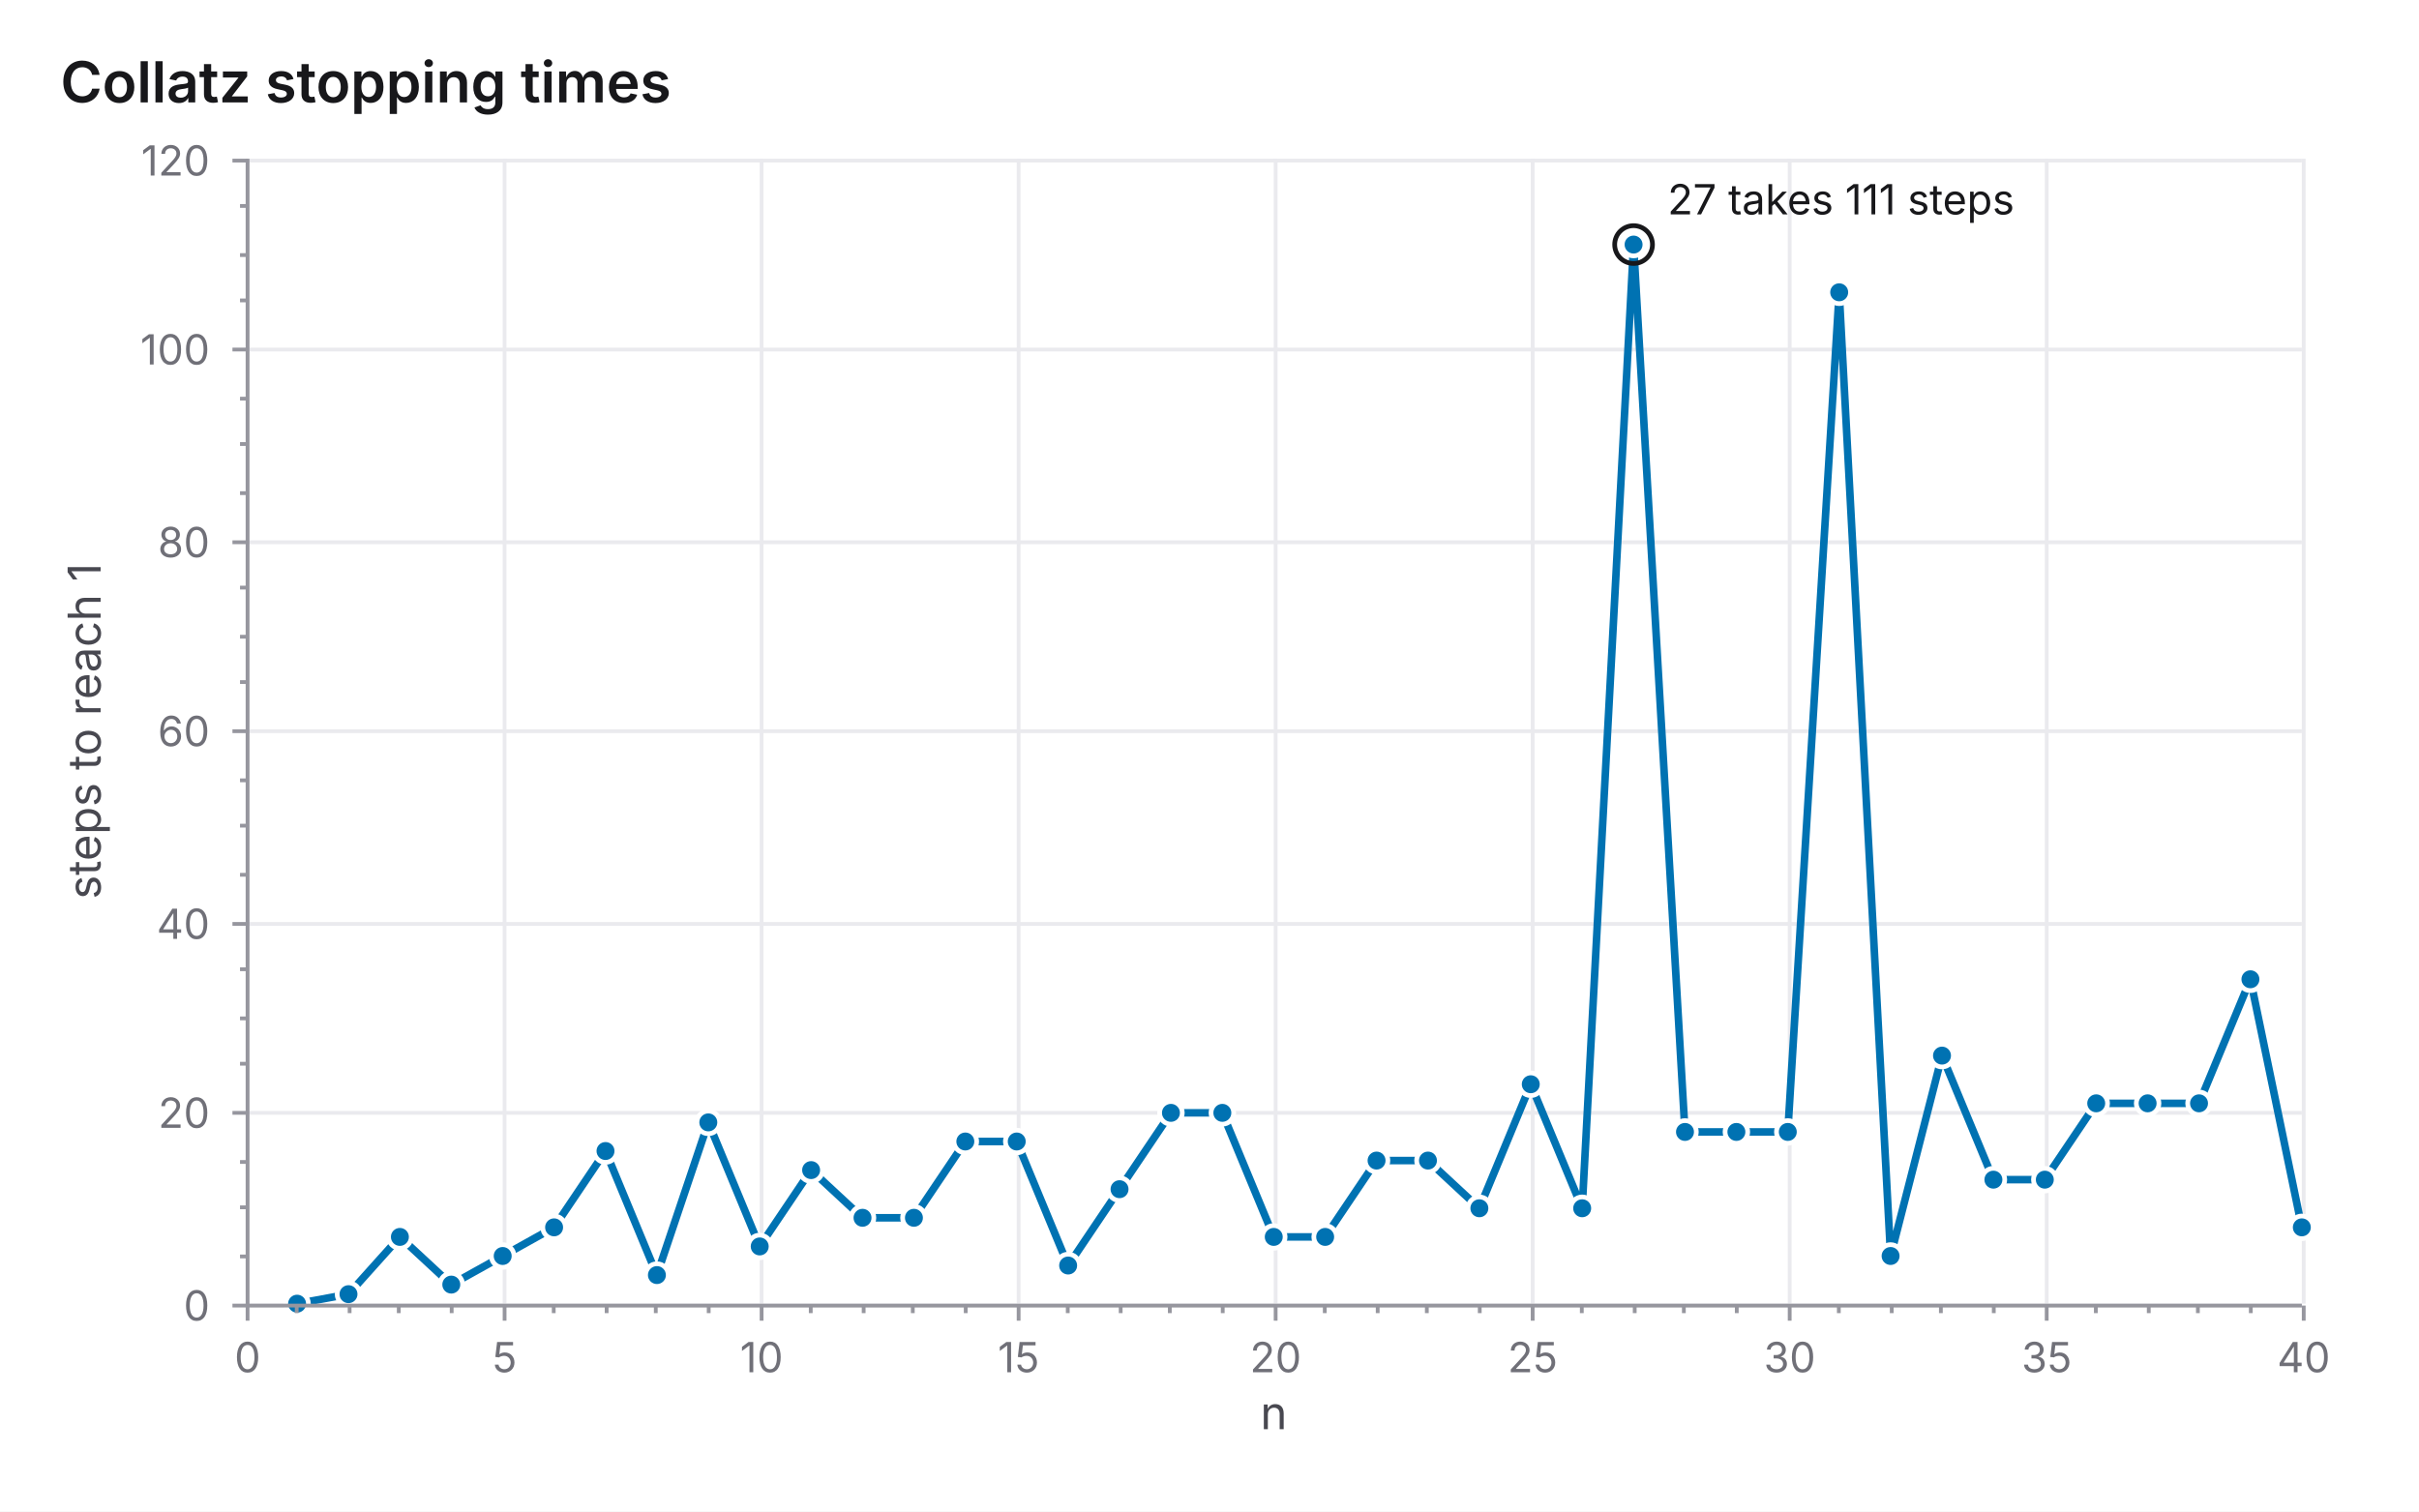
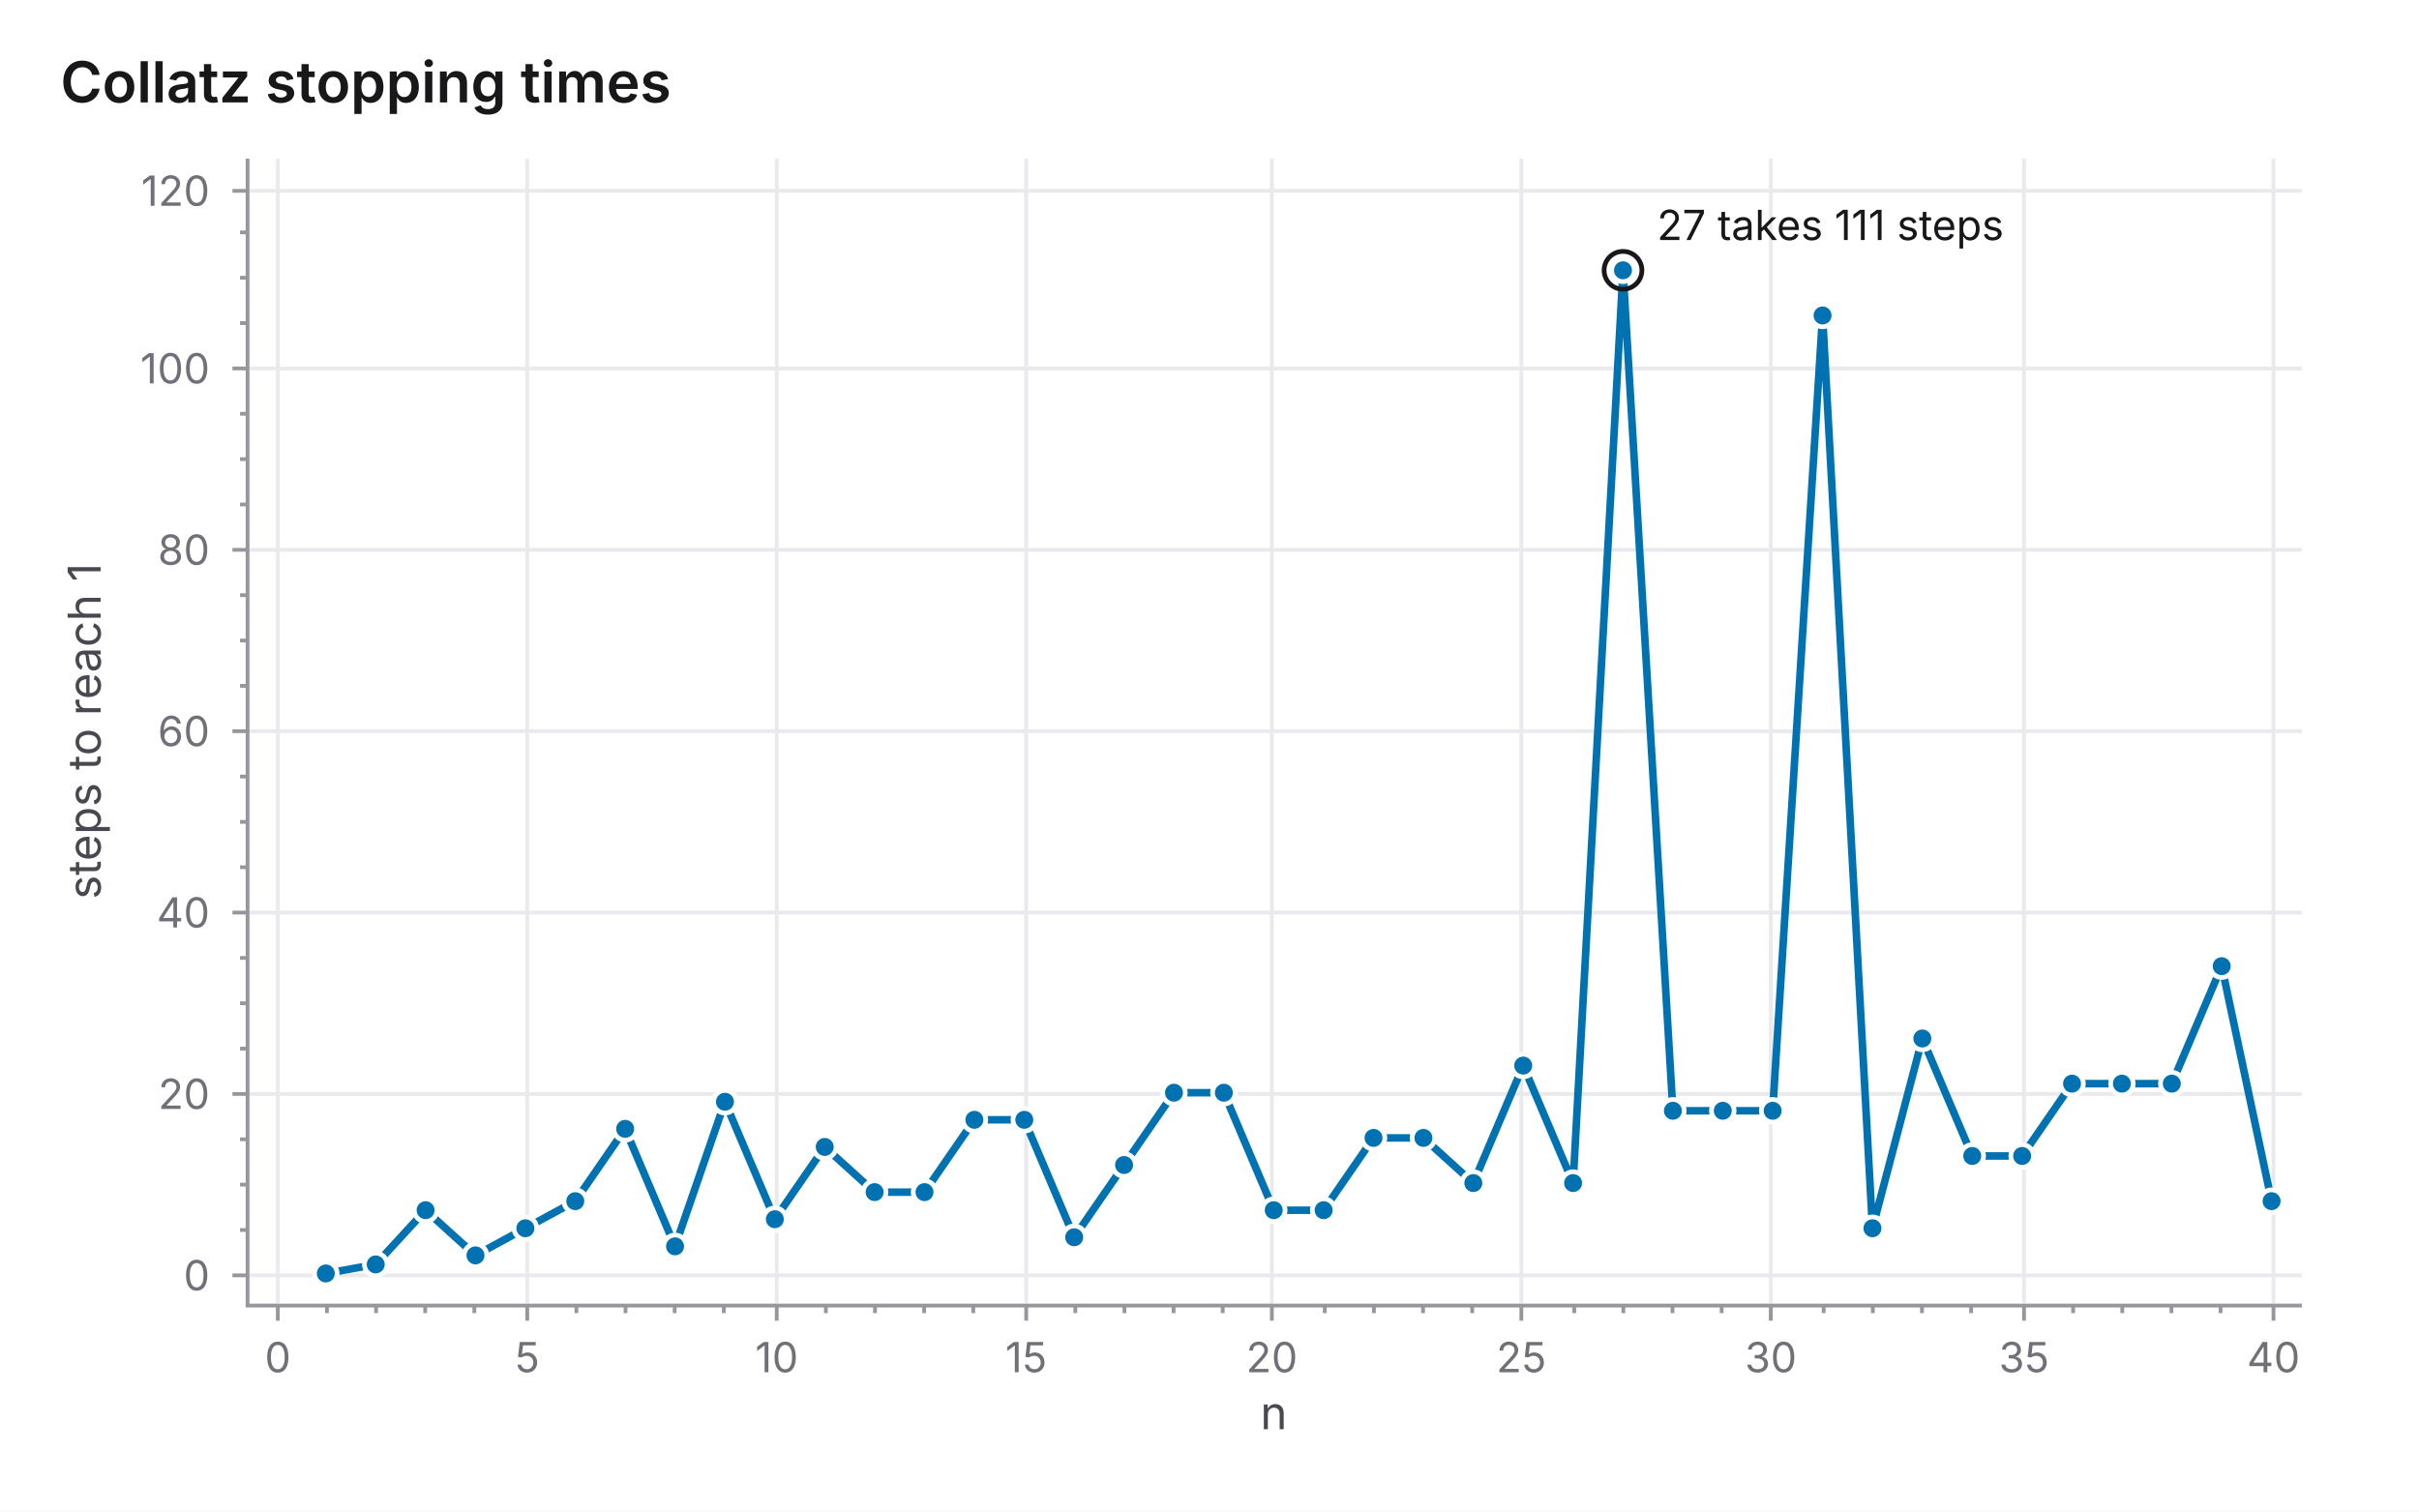
<svg xmlns="http://www.w3.org/2000/svg" width="640" height="400" viewBox="0 0 640 400">
  <defs>
    <clipPath id="c0">
      <path d="M59 36 L615 36 L615 351 L59 351 Z" />
    </clipPath>
  </defs>
  <path d="M0 0 L640 0 L640 400 L0 400 Z" fill="#ffffff" />
  <text x="16" y="27.1" font-size="15" fill="#18181b" text-anchor="start" font-family="Inter, &quot;Helvetica Neue&quot;, Helvetica, Arial, sans-serif" font-weight="600">Collatz stopping times</text>
-   <path d="M65 345.5 L609 345.5" fill="none" stroke="#eaeaee" stroke-width="1" />
-   <path d="M65 294.5 L609 294.5" fill="none" stroke="#eaeaee" stroke-width="1" />
-   <path d="M65 244.5 L609 244.5" fill="none" stroke="#eaeaee" stroke-width="1" />
+   <path d="M65 337.5 L609 337.5" fill="none" stroke="#eaeaee" stroke-width="1" />
+   <path d="M65 289.5 L609 289.5" fill="none" stroke="#eaeaee" stroke-width="1" />
+   <path d="M65 241.5 L609 241.5" fill="none" stroke="#eaeaee" stroke-width="1" />
  <path d="M65 193.5 L609 193.5" fill="none" stroke="#eaeaee" stroke-width="1" />
-   <path d="M65 143.5 L609 143.5" fill="none" stroke="#eaeaee" stroke-width="1" />
-   <path d="M65 92.5 L609 92.5" fill="none" stroke="#eaeaee" stroke-width="1" />
-   <path d="M65 42.5 L609 42.5" fill="none" stroke="#eaeaee" stroke-width="1" />
-   <path d="M65.5 42 L65.5 345" fill="none" stroke="#eaeaee" stroke-width="1" />
-   <path d="M133.5 42 L133.5 345" fill="none" stroke="#eaeaee" stroke-width="1" />
-   <path d="M201.5 42 L201.5 345" fill="none" stroke="#eaeaee" stroke-width="1" />
-   <path d="M269.5 42 L269.5 345" fill="none" stroke="#eaeaee" stroke-width="1" />
-   <path d="M337.5 42 L337.5 345" fill="none" stroke="#eaeaee" stroke-width="1" />
-   <path d="M405.5 42 L405.5 345" fill="none" stroke="#eaeaee" stroke-width="1" />
-   <path d="M473.5 42 L473.5 345" fill="none" stroke="#eaeaee" stroke-width="1" />
-   <path d="M541.5 42 L541.5 345" fill="none" stroke="#eaeaee" stroke-width="1" />
-   <path d="M609.5 42 L609.5 345" fill="none" stroke="#eaeaee" stroke-width="1" />
+   <path d="M65 145.5 L609 145.5" fill="none" stroke="#eaeaee" stroke-width="1" />
+   <path d="M65 97.5 L609 97.5" fill="none" stroke="#eaeaee" stroke-width="1" />
+   <path d="M65 50.5 L609 50.5" fill="none" stroke="#eaeaee" stroke-width="1" />
+   <path d="M73.5 42 L73.5 345" fill="none" stroke="#eaeaee" stroke-width="1" />
+   <path d="M139.5 42 L139.5 345" fill="none" stroke="#eaeaee" stroke-width="1" />
+   <path d="M205.5 42 L205.5 345" fill="none" stroke="#eaeaee" stroke-width="1" />
+   <path d="M271.5 42 L271.5 345" fill="none" stroke="#eaeaee" stroke-width="1" />
+   <path d="M336.5 42 L336.5 345" fill="none" stroke="#eaeaee" stroke-width="1" />
+   <path d="M402.5 42 L402.5 345" fill="none" stroke="#eaeaee" stroke-width="1" />
+   <path d="M468.5 42 L468.5 345" fill="none" stroke="#eaeaee" stroke-width="1" />
+   <path d="M535.5 42 L535.5 345" fill="none" stroke="#eaeaee" stroke-width="1" />
+   <path d="M601.5 42 L601.5 345" fill="none" stroke="#eaeaee" stroke-width="1" />
  <g clip-path="url(#c0)">
-     <path d="M78.6 345 L92.2 342.48 L105.8 327.33 L119.4 339.95 L133 332.38 L146.6 324.8 L160.2 304.6 L173.8 337.43 L187.4 297.02 L201 329.85 L214.6 309.65 L228.2 322.27 L241.8 322.27 L255.4 302.08 L269 302.08 L282.6 334.9 L296.2 314.7 L309.8 294.5 L323.4 294.5 L337 327.33 L350.6 327.33 L364.2 307.13 L377.8 307.13 L391.4 319.75 L405 286.93 L418.6 319.75 L432.2 64.72 L445.8 299.55 L459.4 299.55 L473 299.55 L486.6 77.35 L500.2 332.38 L513.8 279.35 L527.4 312.18 L541 312.18 L554.6 291.98 L568.2 291.98 L581.8 291.98 L595.4 259.15 L609 324.8" fill="none" stroke="#0072b2" stroke-width="2" stroke-linecap="round" stroke-linejoin="round" />
-     <path d="M81.6 345 C81.6 346.66 80.26 348 78.6 348 C76.94 348 75.6 346.66 75.6 345 C75.6 343.34 76.94 342 78.6 342 C80.26 342 81.6 343.34 81.6 345 Z" fill="#0072b2" stroke="#ffffff" stroke-width="1.25" />
-     <path d="M95.2 342.48 C95.2 344.13 93.86 345.48 92.2 345.48 C90.54 345.48 89.2 344.13 89.2 342.48 C89.2 340.82 90.54 339.48 92.2 339.48 C93.86 339.48 95.2 340.82 95.2 342.48 Z" fill="#0072b2" stroke="#ffffff" stroke-width="1.25" />
-     <path d="M108.8 327.33 C108.8 328.98 107.46 330.33 105.8 330.33 C104.14 330.33 102.8 328.98 102.8 327.33 C102.8 325.67 104.14 324.33 105.8 324.33 C107.46 324.33 108.8 325.67 108.8 327.33 Z" fill="#0072b2" stroke="#ffffff" stroke-width="1.25" />
-     <path d="M122.4 339.95 C122.4 341.61 121.06 342.95 119.4 342.95 C117.74 342.95 116.4 341.61 116.4 339.95 C116.4 338.29 117.74 336.95 119.4 336.95 C121.06 336.95 122.4 338.29 122.4 339.95 Z" fill="#0072b2" stroke="#ffffff" stroke-width="1.25" />
-     <path d="M136 332.38 C136 334.03 134.66 335.38 133 335.38 C131.34 335.38 130 334.03 130 332.38 C130 330.72 131.34 329.38 133 329.38 C134.66 329.38 136 330.72 136 332.38 Z" fill="#0072b2" stroke="#ffffff" stroke-width="1.25" />
-     <path d="M149.6 324.8 C149.6 326.46 148.26 327.8 146.6 327.8 C144.94 327.8 143.6 326.46 143.6 324.8 C143.6 323.14 144.94 321.8 146.6 321.8 C148.26 321.8 149.6 323.14 149.6 324.8 Z" fill="#0072b2" stroke="#ffffff" stroke-width="1.25" />
-     <path d="M163.2 304.6 C163.2 306.26 161.86 307.6 160.2 307.6 C158.54 307.6 157.2 306.26 157.2 304.6 C157.2 302.94 158.54 301.6 160.2 301.6 C161.86 301.6 163.2 302.94 163.2 304.6 Z" fill="#0072b2" stroke="#ffffff" stroke-width="1.25" />
-     <path d="M176.8 337.43 C176.8 339.08 175.46 340.43 173.8 340.43 C172.14 340.43 170.8 339.08 170.8 337.43 C170.8 335.77 172.14 334.43 173.8 334.43 C175.46 334.43 176.8 335.77 176.8 337.43 Z" fill="#0072b2" stroke="#ffffff" stroke-width="1.25" />
-     <path d="M190.4 297.02 C190.4 298.68 189.06 300.02 187.4 300.02 C185.74 300.02 184.4 298.68 184.4 297.02 C184.4 295.37 185.74 294.02 187.4 294.02 C189.06 294.02 190.4 295.37 190.4 297.02 Z" fill="#0072b2" stroke="#ffffff" stroke-width="1.25" />
-     <path d="M204 329.85 C204 331.51 202.66 332.85 201 332.85 C199.34 332.85 198 331.51 198 329.85 C198 328.19 199.34 326.85 201 326.85 C202.66 326.85 204 328.19 204 329.85 Z" fill="#0072b2" stroke="#ffffff" stroke-width="1.25" />
-     <path d="M217.6 309.65 C217.6 311.31 216.26 312.65 214.6 312.65 C212.94 312.65 211.6 311.31 211.6 309.65 C211.6 307.99 212.94 306.65 214.6 306.65 C216.26 306.65 217.6 307.99 217.6 309.65 Z" fill="#0072b2" stroke="#ffffff" stroke-width="1.25" />
-     <path d="M231.2 322.27 C231.2 323.93 229.86 325.27 228.2 325.27 C226.54 325.27 225.2 323.93 225.2 322.27 C225.2 320.62 226.54 319.27 228.2 319.27 C229.86 319.27 231.2 320.62 231.2 322.27 Z" fill="#0072b2" stroke="#ffffff" stroke-width="1.25" />
-     <path d="M244.8 322.27 C244.8 323.93 243.46 325.27 241.8 325.27 C240.14 325.27 238.8 323.93 238.8 322.27 C238.8 320.62 240.14 319.27 241.8 319.27 C243.46 319.27 244.8 320.62 244.8 322.27 Z" fill="#0072b2" stroke="#ffffff" stroke-width="1.25" />
-     <path d="M258.4 302.08 C258.4 303.73 257.06 305.08 255.4 305.08 C253.74 305.08 252.4 303.73 252.4 302.08 C252.4 300.42 253.74 299.08 255.4 299.08 C257.06 299.08 258.4 300.42 258.4 302.08 Z" fill="#0072b2" stroke="#ffffff" stroke-width="1.25" />
-     <path d="M272 302.08 C272 303.73 270.66 305.08 269 305.08 C267.34 305.08 266 303.73 266 302.08 C266 300.42 267.34 299.08 269 299.08 C270.66 299.08 272 300.42 272 302.08 Z" fill="#0072b2" stroke="#ffffff" stroke-width="1.25" />
-     <path d="M285.6 334.9 C285.6 336.56 284.26 337.9 282.6 337.9 C280.94 337.9 279.6 336.56 279.6 334.9 C279.6 333.24 280.94 331.9 282.6 331.9 C284.26 331.9 285.6 333.24 285.6 334.9 Z" fill="#0072b2" stroke="#ffffff" stroke-width="1.25" />
-     <path d="M299.2 314.7 C299.2 316.36 297.86 317.7 296.2 317.7 C294.54 317.7 293.2 316.36 293.2 314.7 C293.2 313.04 294.54 311.7 296.2 311.7 C297.86 311.7 299.2 313.04 299.2 314.7 Z" fill="#0072b2" stroke="#ffffff" stroke-width="1.25" />
-     <path d="M312.8 294.5 C312.8 296.16 311.46 297.5 309.8 297.5 C308.14 297.5 306.8 296.16 306.8 294.5 C306.8 292.84 308.14 291.5 309.8 291.5 C311.46 291.5 312.8 292.84 312.8 294.5 Z" fill="#0072b2" stroke="#ffffff" stroke-width="1.25" />
-     <path d="M326.4 294.5 C326.4 296.16 325.06 297.5 323.4 297.5 C321.74 297.5 320.4 296.16 320.4 294.5 C320.4 292.84 321.74 291.5 323.4 291.5 C325.06 291.5 326.4 292.84 326.4 294.5 Z" fill="#0072b2" stroke="#ffffff" stroke-width="1.25" />
-     <path d="M340 327.33 C340 328.98 338.66 330.33 337 330.33 C335.34 330.33 334 328.98 334 327.33 C334 325.67 335.34 324.33 337 324.33 C338.66 324.33 340 325.67 340 327.33 Z" fill="#0072b2" stroke="#ffffff" stroke-width="1.25" />
-     <path d="M353.6 327.33 C353.6 328.98 352.26 330.33 350.6 330.33 C348.94 330.33 347.6 328.98 347.6 327.33 C347.6 325.67 348.94 324.33 350.6 324.33 C352.26 324.33 353.6 325.67 353.6 327.33 Z" fill="#0072b2" stroke="#ffffff" stroke-width="1.25" />
-     <path d="M367.2 307.13 C367.2 308.78 365.86 310.13 364.2 310.13 C362.54 310.13 361.2 308.78 361.2 307.13 C361.2 305.47 362.54 304.13 364.2 304.13 C365.86 304.13 367.2 305.47 367.2 307.13 Z" fill="#0072b2" stroke="#ffffff" stroke-width="1.25" />
-     <path d="M380.8 307.13 C380.8 308.78 379.46 310.13 377.8 310.13 C376.14 310.13 374.8 308.78 374.8 307.13 C374.8 305.47 376.14 304.13 377.8 304.13 C379.46 304.13 380.8 305.47 380.8 307.13 Z" fill="#0072b2" stroke="#ffffff" stroke-width="1.25" />
-     <path d="M394.4 319.75 C394.4 321.41 393.06 322.75 391.4 322.75 C389.74 322.75 388.4 321.41 388.4 319.75 C388.4 318.09 389.74 316.75 391.4 316.75 C393.06 316.75 394.4 318.09 394.4 319.75 Z" fill="#0072b2" stroke="#ffffff" stroke-width="1.25" />
-     <path d="M408 286.93 C408 288.58 406.66 289.93 405 289.93 C403.34 289.93 402 288.58 402 286.93 C402 285.27 403.34 283.93 405 283.93 C406.66 283.93 408 285.27 408 286.93 Z" fill="#0072b2" stroke="#ffffff" stroke-width="1.25" />
-     <path d="M421.6 319.75 C421.6 321.41 420.26 322.75 418.6 322.75 C416.94 322.75 415.6 321.41 415.6 319.75 C415.6 318.09 416.94 316.75 418.6 316.75 C420.26 316.75 421.6 318.09 421.6 319.75 Z" fill="#0072b2" stroke="#ffffff" stroke-width="1.25" />
-     <path d="M435.2 64.72 C435.2 66.38 433.86 67.72 432.2 67.72 C430.54 67.72 429.2 66.38 429.2 64.72 C429.2 63.07 430.54 61.72 432.2 61.72 C433.86 61.72 435.2 63.07 435.2 64.72 Z" fill="#0072b2" stroke="#ffffff" stroke-width="1.25" />
-     <path d="M448.8 299.55 C448.8 301.21 447.46 302.55 445.8 302.55 C444.14 302.55 442.8 301.21 442.8 299.55 C442.8 297.89 444.14 296.55 445.8 296.55 C447.46 296.55 448.8 297.89 448.8 299.55 Z" fill="#0072b2" stroke="#ffffff" stroke-width="1.25" />
-     <path d="M462.4 299.55 C462.4 301.21 461.06 302.55 459.4 302.55 C457.74 302.55 456.4 301.21 456.4 299.55 C456.4 297.89 457.74 296.55 459.4 296.55 C461.06 296.55 462.4 297.89 462.4 299.55 Z" fill="#0072b2" stroke="#ffffff" stroke-width="1.25" />
-     <path d="M476 299.55 C476 301.21 474.66 302.55 473 302.55 C471.34 302.55 470 301.21 470 299.55 C470 297.89 471.34 296.55 473 296.55 C474.66 296.55 476 297.89 476 299.55 Z" fill="#0072b2" stroke="#ffffff" stroke-width="1.25" />
-     <path d="M489.6 77.35 C489.6 79.01 488.26 80.35 486.6 80.35 C484.94 80.35 483.6 79.01 483.6 77.35 C483.6 75.69 484.94 74.35 486.6 74.35 C488.26 74.35 489.6 75.69 489.6 77.35 Z" fill="#0072b2" stroke="#ffffff" stroke-width="1.25" />
-     <path d="M503.2 332.38 C503.2 334.03 501.86 335.38 500.2 335.38 C498.54 335.38 497.2 334.03 497.2 332.38 C497.2 330.72 498.54 329.38 500.2 329.38 C501.86 329.38 503.2 330.72 503.2 332.38 Z" fill="#0072b2" stroke="#ffffff" stroke-width="1.25" />
-     <path d="M516.8 279.35 C516.8 281.01 515.46 282.35 513.8 282.35 C512.14 282.35 510.8 281.01 510.8 279.35 C510.8 277.69 512.14 276.35 513.8 276.35 C515.46 276.35 516.8 277.69 516.8 279.35 Z" fill="#0072b2" stroke="#ffffff" stroke-width="1.25" />
-     <path d="M530.4 312.18 C530.4 313.83 529.06 315.18 527.4 315.18 C525.74 315.18 524.4 313.83 524.4 312.18 C524.4 310.52 525.74 309.18 527.4 309.18 C529.06 309.18 530.4 310.52 530.4 312.18 Z" fill="#0072b2" stroke="#ffffff" stroke-width="1.25" />
-     <path d="M544 312.18 C544 313.83 542.66 315.18 541 315.18 C539.34 315.18 538 313.83 538 312.18 C538 310.52 539.34 309.18 541 309.18 C542.66 309.18 544 310.52 544 312.18 Z" fill="#0072b2" stroke="#ffffff" stroke-width="1.25" />
-     <path d="M557.6 291.98 C557.6 293.63 556.26 294.98 554.6 294.98 C552.94 294.98 551.6 293.63 551.6 291.98 C551.6 290.32 552.94 288.98 554.6 288.98 C556.26 288.98 557.6 290.32 557.6 291.98 Z" fill="#0072b2" stroke="#ffffff" stroke-width="1.25" />
-     <path d="M571.2 291.98 C571.2 293.63 569.86 294.98 568.2 294.98 C566.54 294.98 565.2 293.63 565.2 291.98 C565.2 290.32 566.54 288.98 568.2 288.98 C569.86 288.98 571.2 290.32 571.2 291.98 Z" fill="#0072b2" stroke="#ffffff" stroke-width="1.25" />
-     <path d="M584.8 291.98 C584.8 293.63 583.46 294.98 581.8 294.98 C580.14 294.98 578.8 293.63 578.8 291.98 C578.8 290.32 580.14 288.98 581.8 288.98 C583.46 288.98 584.8 290.32 584.8 291.98 Z" fill="#0072b2" stroke="#ffffff" stroke-width="1.25" />
-     <path d="M598.4 259.15 C598.4 260.81 597.06 262.15 595.4 262.15 C593.74 262.15 592.4 260.81 592.4 259.15 C592.4 257.49 593.74 256.15 595.4 256.15 C597.06 256.15 598.4 257.49 598.4 259.15 Z" fill="#0072b2" stroke="#ffffff" stroke-width="1.25" />
-     <path d="M612 324.8 C612 326.46 610.66 327.8 609 327.8 C607.34 327.8 606 326.46 606 324.8 C606 323.14 607.34 321.8 609 321.8 C610.66 321.8 612 323.14 612 324.8 Z" fill="#0072b2" stroke="#ffffff" stroke-width="1.25" />
+     <path d="M86.2 337 L99.4 334.61 L112.6 320.26 L125.8 332.22 L139 325.04 L152.2 317.87 L165.4 298.73 L178.6 329.83 L191.8 291.56 L205 322.65 L218.2 303.52 L231.4 315.48 L244.6 315.48 L257.8 296.34 L271 296.34 L284.2 327.43 L297.4 308.3 L310.6 289.17 L323.8 289.17 L337 320.26 L350.2 320.26 L363.4 301.13 L376.6 301.13 L389.8 313.08 L403 281.99 L416.2 313.08 L429.4 71.53 L442.6 293.95 L455.8 293.95 L469 293.95 L482.2 83.48 L495.4 325.04 L508.6 274.82 L521.8 305.91 L535 305.91 L548.2 286.77 L561.4 286.77 L574.6 286.77 L587.8 255.68 L601 317.87" fill="none" stroke="#0072b2" stroke-width="2" stroke-linecap="round" stroke-linejoin="round" />
+     <path d="M89.2 337 C89.2 338.66 87.86 340 86.2 340 C84.54 340 83.2 338.66 83.2 337 C83.2 335.34 84.54 334 86.2 334 C87.86 334 89.2 335.34 89.2 337 Z" fill="#0072b2" stroke="#ffffff" stroke-width="1.25" />
+     <path d="M102.4 334.61 C102.4 336.27 101.06 337.61 99.4 337.61 C97.74 337.61 96.4 336.27 96.4 334.61 C96.4 332.95 97.74 331.61 99.4 331.61 C101.06 331.61 102.4 332.95 102.4 334.61 Z" fill="#0072b2" stroke="#ffffff" stroke-width="1.25" />
+     <path d="M115.6 320.26 C115.6 321.92 114.26 323.26 112.6 323.26 C110.94 323.26 109.6 321.92 109.6 320.26 C109.6 318.6 110.94 317.26 112.6 317.26 C114.26 317.26 115.6 318.6 115.6 320.26 Z" fill="#0072b2" stroke="#ffffff" stroke-width="1.25" />
+     <path d="M128.8 332.22 C128.8 333.87 127.46 335.22 125.8 335.22 C124.14 335.22 122.8 333.87 122.8 332.22 C122.8 330.56 124.14 329.22 125.8 329.22 C127.46 329.22 128.8 330.56 128.8 332.22 Z" fill="#0072b2" stroke="#ffffff" stroke-width="1.25" />
+     <path d="M142 325.04 C142 326.7 140.66 328.04 139 328.04 C137.34 328.04 136 326.7 136 325.04 C136 323.38 137.34 322.04 139 322.04 C140.66 322.04 142 323.38 142 325.04 Z" fill="#0072b2" stroke="#ffffff" stroke-width="1.25" />
+     <path d="M155.2 317.87 C155.2 319.52 153.86 320.87 152.2 320.87 C150.54 320.87 149.2 319.52 149.2 317.87 C149.2 316.21 150.54 314.87 152.2 314.87 C153.86 314.87 155.2 316.21 155.2 317.87 Z" fill="#0072b2" stroke="#ffffff" stroke-width="1.25" />
+     <path d="M168.4 298.73 C168.4 300.39 167.06 301.73 165.4 301.73 C163.74 301.73 162.4 300.39 162.4 298.73 C162.4 297.08 163.74 295.73 165.4 295.73 C167.06 295.73 168.4 297.08 168.4 298.73 Z" fill="#0072b2" stroke="#ffffff" stroke-width="1.25" />
+     <path d="M181.6 329.83 C181.6 331.48 180.26 332.83 178.6 332.83 C176.94 332.83 175.6 331.48 175.6 329.83 C175.6 328.17 176.94 326.83 178.6 326.83 C180.26 326.83 181.6 328.17 181.6 329.83 Z" fill="#0072b2" stroke="#ffffff" stroke-width="1.25" />
+     <path d="M194.8 291.56 C194.8 293.22 193.46 294.56 191.8 294.56 C190.14 294.56 188.8 293.22 188.8 291.56 C188.8 289.9 190.14 288.56 191.8 288.56 C193.46 288.56 194.8 289.9 194.8 291.56 Z" fill="#0072b2" stroke="#ffffff" stroke-width="1.25" />
+     <path d="M208 322.65 C208 324.31 206.66 325.65 205 325.65 C203.34 325.65 202 324.31 202 322.65 C202 320.99 203.34 319.65 205 319.65 C206.66 319.65 208 320.99 208 322.65 Z" fill="#0072b2" stroke="#ffffff" stroke-width="1.25" />
+     <path d="M221.2 303.52 C221.2 305.17 219.86 306.52 218.2 306.52 C216.54 306.52 215.2 305.17 215.2 303.52 C215.2 301.86 216.54 300.52 218.2 300.52 C219.86 300.52 221.2 301.86 221.2 303.52 Z" fill="#0072b2" stroke="#ffffff" stroke-width="1.25" />
+     <path d="M234.4 315.48 C234.4 317.13 233.06 318.48 231.4 318.48 C229.74 318.48 228.4 317.13 228.4 315.48 C228.4 313.82 229.74 312.48 231.4 312.48 C233.06 312.48 234.4 313.82 234.4 315.48 Z" fill="#0072b2" stroke="#ffffff" stroke-width="1.25" />
+     <path d="M247.6 315.48 C247.6 317.13 246.26 318.48 244.6 318.48 C242.94 318.48 241.6 317.13 241.6 315.48 C241.6 313.82 242.94 312.48 244.6 312.48 C246.26 312.48 247.6 313.82 247.6 315.48 Z" fill="#0072b2" stroke="#ffffff" stroke-width="1.25" />
+     <path d="M260.8 296.34 C260.8 298 259.46 299.34 257.8 299.34 C256.14 299.34 254.8 298 254.8 296.34 C254.8 294.68 256.14 293.34 257.8 293.34 C259.46 293.34 260.8 294.68 260.8 296.34 Z" fill="#0072b2" stroke="#ffffff" stroke-width="1.25" />
+     <path d="M274 296.34 C274 298 272.66 299.34 271 299.34 C269.34 299.34 268 298 268 296.34 C268 294.68 269.34 293.34 271 293.34 C272.66 293.34 274 294.68 274 296.34 Z" fill="#0072b2" stroke="#ffffff" stroke-width="1.25" />
+     <path d="M287.2 327.43 C287.2 329.09 285.86 330.43 284.2 330.43 C282.54 330.43 281.2 329.09 281.2 327.43 C281.2 325.78 282.54 324.43 284.2 324.43 C285.86 324.43 287.2 325.78 287.2 327.43 Z" fill="#0072b2" stroke="#ffffff" stroke-width="1.25" />
+     <path d="M300.4 308.3 C300.4 309.96 299.06 311.3 297.4 311.3 C295.74 311.3 294.4 309.96 294.4 308.3 C294.4 306.64 295.74 305.3 297.4 305.3 C299.06 305.3 300.4 306.64 300.4 308.3 Z" fill="#0072b2" stroke="#ffffff" stroke-width="1.25" />
+     <path d="M313.6 289.17 C313.6 290.82 312.26 292.17 310.6 292.17 C308.94 292.17 307.6 290.82 307.6 289.17 C307.6 287.51 308.94 286.17 310.6 286.17 C312.26 286.17 313.6 287.51 313.6 289.17 Z" fill="#0072b2" stroke="#ffffff" stroke-width="1.25" />
+     <path d="M326.8 289.17 C326.8 290.82 325.46 292.17 323.8 292.17 C322.14 292.17 320.8 290.82 320.8 289.17 C320.8 287.51 322.14 286.17 323.8 286.17 C325.46 286.17 326.8 287.51 326.8 289.17 Z" fill="#0072b2" stroke="#ffffff" stroke-width="1.25" />
+     <path d="M340 320.26 C340 321.92 338.66 323.26 337 323.26 C335.34 323.26 334 321.92 334 320.26 C334 318.6 335.34 317.26 337 317.26 C338.66 317.26 340 318.6 340 320.26 Z" fill="#0072b2" stroke="#ffffff" stroke-width="1.25" />
+     <path d="M353.2 320.26 C353.2 321.92 351.86 323.26 350.2 323.26 C348.54 323.26 347.2 321.92 347.2 320.26 C347.2 318.6 348.54 317.26 350.2 317.26 C351.86 317.26 353.2 318.6 353.2 320.26 Z" fill="#0072b2" stroke="#ffffff" stroke-width="1.25" />
+     <path d="M366.4 301.13 C366.4 302.78 365.06 304.13 363.4 304.13 C361.74 304.13 360.4 302.78 360.4 301.13 C360.4 299.47 361.74 298.13 363.4 298.13 C365.06 298.13 366.4 299.47 366.4 301.13 Z" fill="#0072b2" stroke="#ffffff" stroke-width="1.25" />
+     <path d="M379.6 301.13 C379.6 302.78 378.26 304.13 376.6 304.13 C374.94 304.13 373.6 302.78 373.6 301.13 C373.6 299.47 374.94 298.13 376.6 298.13 C378.26 298.13 379.6 299.47 379.6 301.13 Z" fill="#0072b2" stroke="#ffffff" stroke-width="1.25" />
+     <path d="M392.8 313.08 C392.8 314.74 391.46 316.08 389.8 316.08 C388.14 316.08 386.8 314.74 386.8 313.08 C386.8 311.43 388.14 310.08 389.8 310.08 C391.46 310.08 392.8 311.43 392.8 313.08 Z" fill="#0072b2" stroke="#ffffff" stroke-width="1.25" />
+     <path d="M406 281.99 C406 283.65 404.66 284.99 403 284.99 C401.34 284.99 400 283.65 400 281.99 C400 280.33 401.34 278.99 403 278.99 C404.66 278.99 406 280.33 406 281.99 Z" fill="#0072b2" stroke="#ffffff" stroke-width="1.25" />
+     <path d="M419.2 313.08 C419.2 314.74 417.86 316.08 416.2 316.08 C414.54 316.08 413.2 314.74 413.2 313.08 C413.2 311.43 414.54 310.08 416.2 310.08 C417.86 310.08 419.2 311.43 419.2 313.08 Z" fill="#0072b2" stroke="#ffffff" stroke-width="1.25" />
+     <path d="M432.4 71.53 C432.4 73.18 431.06 74.53 429.4 74.53 C427.74 74.53 426.4 73.18 426.4 71.53 C426.4 69.87 427.74 68.53 429.4 68.53 C431.06 68.53 432.4 69.87 432.4 71.53 Z" fill="#0072b2" stroke="#ffffff" stroke-width="1.25" />
+     <path d="M445.6 293.95 C445.6 295.61 444.26 296.95 442.6 296.95 C440.94 296.95 439.6 295.61 439.6 293.95 C439.6 292.29 440.94 290.95 442.6 290.95 C444.26 290.95 445.6 292.29 445.6 293.95 Z" fill="#0072b2" stroke="#ffffff" stroke-width="1.25" />
+     <path d="M458.8 293.95 C458.8 295.61 457.46 296.95 455.8 296.95 C454.14 296.95 452.8 295.61 452.8 293.95 C452.8 292.29 454.14 290.95 455.8 290.95 C457.46 290.95 458.8 292.29 458.8 293.95 Z" fill="#0072b2" stroke="#ffffff" stroke-width="1.25" />
+     <path d="M472 293.95 C472 295.61 470.66 296.95 469 296.95 C467.34 296.95 466 295.61 466 293.95 C466 292.29 467.34 290.95 469 290.95 C470.66 290.95 472 292.29 472 293.95 Z" fill="#0072b2" stroke="#ffffff" stroke-width="1.25" />
+     <path d="M485.2 83.48 C485.2 85.14 483.86 86.48 482.2 86.48 C480.54 86.48 479.2 85.14 479.2 83.48 C479.2 81.83 480.54 80.48 482.2 80.48 C483.86 80.48 485.2 81.83 485.2 83.48 Z" fill="#0072b2" stroke="#ffffff" stroke-width="1.25" />
+     <path d="M498.4 325.04 C498.4 326.7 497.06 328.04 495.4 328.04 C493.74 328.04 492.4 326.7 492.4 325.04 C492.4 323.38 493.74 322.04 495.4 322.04 C497.06 322.04 498.4 323.38 498.4 325.04 Z" fill="#0072b2" stroke="#ffffff" stroke-width="1.25" />
+     <path d="M511.6 274.82 C511.6 276.47 510.26 277.82 508.6 277.82 C506.94 277.82 505.6 276.47 505.6 274.82 C505.6 273.16 506.94 271.82 508.6 271.82 C510.26 271.82 511.6 273.16 511.6 274.82 Z" fill="#0072b2" stroke="#ffffff" stroke-width="1.25" />
+     <path d="M524.8 305.91 C524.8 307.57 523.46 308.91 521.8 308.91 C520.14 308.91 518.8 307.57 518.8 305.91 C518.8 304.25 520.14 302.91 521.8 302.91 C523.46 302.91 524.8 304.25 524.8 305.91 Z" fill="#0072b2" stroke="#ffffff" stroke-width="1.25" />
+     <path d="M538 305.91 C538 307.57 536.66 308.91 535 308.91 C533.34 308.91 532 307.57 532 305.91 C532 304.25 533.34 302.91 535 302.91 C536.66 302.91 538 304.25 538 305.91 Z" fill="#0072b2" stroke="#ffffff" stroke-width="1.25" />
+     <path d="M551.2 286.77 C551.2 288.43 549.86 289.77 548.2 289.77 C546.54 289.77 545.2 288.43 545.2 286.77 C545.2 285.12 546.54 283.77 548.2 283.77 C549.86 283.77 551.2 285.12 551.2 286.77 Z" fill="#0072b2" stroke="#ffffff" stroke-width="1.25" />
+     <path d="M564.4 286.77 C564.4 288.43 563.06 289.77 561.4 289.77 C559.74 289.77 558.4 288.43 558.4 286.77 C558.4 285.12 559.74 283.77 561.4 283.77 C563.06 283.77 564.4 285.12 564.4 286.77 Z" fill="#0072b2" stroke="#ffffff" stroke-width="1.25" />
+     <path d="M577.6 286.77 C577.6 288.43 576.26 289.77 574.6 289.77 C572.94 289.77 571.6 288.43 571.6 286.77 C571.6 285.12 572.94 283.77 574.6 283.77 C576.26 283.77 577.6 285.12 577.6 286.77 Z" fill="#0072b2" stroke="#ffffff" stroke-width="1.25" />
+     <path d="M590.8 255.68 C590.8 257.34 589.46 258.68 587.8 258.68 C586.14 258.68 584.8 257.34 584.8 255.68 C584.8 254.03 586.14 252.68 587.8 252.68 C589.46 252.68 590.8 254.03 590.8 255.68 Z" fill="#0072b2" stroke="#ffffff" stroke-width="1.25" />
+     <path d="M604 317.87 C604 319.52 602.66 320.87 601 320.87 C599.34 320.87 598 319.52 598 317.87 C598 316.21 599.34 314.87 601 314.87 C602.66 314.87 604 316.21 604 317.87 Z" fill="#0072b2" stroke="#ffffff" stroke-width="1.25" />
  </g>
  <path d="M65 345.5 L609 345.5" fill="none" stroke="#96969e" stroke-width="1" />
  <path d="M65.5 42 L65.5 345.5" fill="none" stroke="#96969e" stroke-width="1" />
-   <text x="65.5" y="363.14" font-size="11" fill="#707078" text-anchor="middle" font-family="Inter, &quot;Helvetica Neue&quot;, Helvetica, Arial, sans-serif">0</text>
-   <text x="133.5" y="363.14" font-size="11" fill="#707078" text-anchor="middle" font-family="Inter, &quot;Helvetica Neue&quot;, Helvetica, Arial, sans-serif">5</text>
-   <text x="201.5" y="363.14" font-size="11" fill="#707078" text-anchor="middle" font-family="Inter, &quot;Helvetica Neue&quot;, Helvetica, Arial, sans-serif">10</text>
-   <text x="269.5" y="363.14" font-size="11" fill="#707078" text-anchor="middle" font-family="Inter, &quot;Helvetica Neue&quot;, Helvetica, Arial, sans-serif">15</text>
-   <text x="337.5" y="363.14" font-size="11" fill="#707078" text-anchor="middle" font-family="Inter, &quot;Helvetica Neue&quot;, Helvetica, Arial, sans-serif">20</text>
-   <text x="405.5" y="363.14" font-size="11" fill="#707078" text-anchor="middle" font-family="Inter, &quot;Helvetica Neue&quot;, Helvetica, Arial, sans-serif">25</text>
-   <text x="473.5" y="363.14" font-size="11" fill="#707078" text-anchor="middle" font-family="Inter, &quot;Helvetica Neue&quot;, Helvetica, Arial, sans-serif">30</text>
-   <text x="541.5" y="363.14" font-size="11" fill="#707078" text-anchor="middle" font-family="Inter, &quot;Helvetica Neue&quot;, Helvetica, Arial, sans-serif">35</text>
-   <text x="609.5" y="363.14" font-size="11" fill="#707078" text-anchor="middle" font-family="Inter, &quot;Helvetica Neue&quot;, Helvetica, Arial, sans-serif">40</text>
-   <text x="55.5" y="349.46" font-size="11" fill="#707078" text-anchor="end" font-family="Inter, &quot;Helvetica Neue&quot;, Helvetica, Arial, sans-serif">0</text>
-   <text x="55.5" y="298.46" font-size="11" fill="#707078" text-anchor="end" font-family="Inter, &quot;Helvetica Neue&quot;, Helvetica, Arial, sans-serif">20</text>
-   <text x="55.5" y="248.46" font-size="11" fill="#707078" text-anchor="end" font-family="Inter, &quot;Helvetica Neue&quot;, Helvetica, Arial, sans-serif">40</text>
+   <text x="73.5" y="363.14" font-size="11" fill="#707078" text-anchor="middle" font-family="Inter, &quot;Helvetica Neue&quot;, Helvetica, Arial, sans-serif">0</text>
+   <text x="139.5" y="363.14" font-size="11" fill="#707078" text-anchor="middle" font-family="Inter, &quot;Helvetica Neue&quot;, Helvetica, Arial, sans-serif">5</text>
+   <text x="205.5" y="363.14" font-size="11" fill="#707078" text-anchor="middle" font-family="Inter, &quot;Helvetica Neue&quot;, Helvetica, Arial, sans-serif">10</text>
+   <text x="271.5" y="363.14" font-size="11" fill="#707078" text-anchor="middle" font-family="Inter, &quot;Helvetica Neue&quot;, Helvetica, Arial, sans-serif">15</text>
+   <text x="336.5" y="363.14" font-size="11" fill="#707078" text-anchor="middle" font-family="Inter, &quot;Helvetica Neue&quot;, Helvetica, Arial, sans-serif">20</text>
+   <text x="402.5" y="363.14" font-size="11" fill="#707078" text-anchor="middle" font-family="Inter, &quot;Helvetica Neue&quot;, Helvetica, Arial, sans-serif">25</text>
+   <text x="468.5" y="363.14" font-size="11" fill="#707078" text-anchor="middle" font-family="Inter, &quot;Helvetica Neue&quot;, Helvetica, Arial, sans-serif">30</text>
+   <text x="535.5" y="363.14" font-size="11" fill="#707078" text-anchor="middle" font-family="Inter, &quot;Helvetica Neue&quot;, Helvetica, Arial, sans-serif">35</text>
+   <text x="601.5" y="363.14" font-size="11" fill="#707078" text-anchor="middle" font-family="Inter, &quot;Helvetica Neue&quot;, Helvetica, Arial, sans-serif">40</text>
+   <text x="55.5" y="341.46" font-size="11" fill="#707078" text-anchor="end" font-family="Inter, &quot;Helvetica Neue&quot;, Helvetica, Arial, sans-serif">0</text>
+   <text x="55.5" y="293.46" font-size="11" fill="#707078" text-anchor="end" font-family="Inter, &quot;Helvetica Neue&quot;, Helvetica, Arial, sans-serif">20</text>
+   <text x="55.5" y="245.46" font-size="11" fill="#707078" text-anchor="end" font-family="Inter, &quot;Helvetica Neue&quot;, Helvetica, Arial, sans-serif">40</text>
  <text x="55.5" y="197.46" font-size="11" fill="#707078" text-anchor="end" font-family="Inter, &quot;Helvetica Neue&quot;, Helvetica, Arial, sans-serif">60</text>
-   <text x="55.5" y="147.46" font-size="11" fill="#707078" text-anchor="end" font-family="Inter, &quot;Helvetica Neue&quot;, Helvetica, Arial, sans-serif">80</text>
-   <text x="55.5" y="96.46" font-size="11" fill="#707078" text-anchor="end" font-family="Inter, &quot;Helvetica Neue&quot;, Helvetica, Arial, sans-serif">100</text>
-   <text x="55.5" y="46.46" font-size="11" fill="#707078" text-anchor="end" font-family="Inter, &quot;Helvetica Neue&quot;, Helvetica, Arial, sans-serif">120</text>
-   <path d="M65.5 345.5 L65.5 349.5 M133.5 345.5 L133.5 349.5 M201.5 345.5 L201.5 349.5 M269.5 345.5 L269.5 349.5 M337.5 345.5 L337.5 349.5 M405.5 345.5 L405.5 349.5 M473.5 345.5 L473.5 349.5 M541.5 345.5 L541.5 349.5 M609.5 345.5 L609.5 349.5 M78.5 345.5 L78.5 347.5 M92.5 345.5 L92.5 347.5 M105.5 345.5 L105.5 347.5 M119.5 345.5 L119.5 347.5 M146.5 345.5 L146.5 347.5 M160.5 345.5 L160.5 347.5 M173.5 345.5 L173.5 347.5 M187.5 345.5 L187.5 347.5 M214.5 345.5 L214.5 347.5 M228.5 345.5 L228.5 347.5 M241.5 345.5 L241.5 347.5 M255.5 345.5 L255.5 347.5 M282.5 345.5 L282.5 347.5 M296.5 345.5 L296.5 347.5 M309.5 345.5 L309.5 347.5 M323.5 345.5 L323.5 347.5 M350.5 345.5 L350.5 347.5 M364.5 345.5 L364.5 347.5 M377.5 345.5 L377.5 347.5 M391.5 345.5 L391.5 347.5 M418.5 345.5 L418.5 347.5 M432.5 345.5 L432.5 347.5 M445.5 345.5 L445.5 347.5 M459.5 345.5 L459.5 347.5 M486.5 345.5 L486.5 347.5 M500.5 345.5 L500.5 347.5 M513.5 345.5 L513.5 347.5 M527.5 345.5 L527.5 347.5 M554.5 345.5 L554.5 347.5 M568.5 345.5 L568.5 347.5 M581.5 345.5 L581.5 347.5 M595.5 345.5 L595.5 347.5 M61.5 345.5 L65.5 345.5 M61.5 294.5 L65.5 294.5 M61.5 244.5 L65.5 244.5 M61.5 193.5 L65.5 193.5 M61.5 143.5 L65.5 143.5 M61.5 92.5 L65.5 92.5 M61.5 42.5 L65.5 42.5 M63.5 332.5 L65.5 332.5 M63.5 319.5 L65.5 319.5 M63.5 307.5 L65.5 307.5 M63.5 281.5 L65.5 281.5 M63.5 269.5 L65.5 269.5 M63.5 256.5 L65.5 256.5 M63.5 231.5 L65.5 231.5 M63.5 218.5 L65.5 218.5 M63.5 206.5 L65.5 206.5 M63.5 180.5 L65.5 180.5 M63.5 168.5 L65.5 168.5 M63.5 155.5 L65.5 155.5 M63.5 130.5 L65.5 130.5 M63.5 117.5 L65.5 117.5 M63.5 105.5 L65.5 105.5 M63.5 79.5 L65.5 79.5 M63.5 67.5 L65.5 67.5 M63.5 54.5 L65.5 54.5" fill="none" stroke="#96969e" stroke-width="1" />
+   <text x="55.5" y="149.46" font-size="11" fill="#707078" text-anchor="end" font-family="Inter, &quot;Helvetica Neue&quot;, Helvetica, Arial, sans-serif">80</text>
+   <text x="55.5" y="101.46" font-size="11" fill="#707078" text-anchor="end" font-family="Inter, &quot;Helvetica Neue&quot;, Helvetica, Arial, sans-serif">100</text>
+   <text x="55.5" y="54.46" font-size="11" fill="#707078" text-anchor="end" font-family="Inter, &quot;Helvetica Neue&quot;, Helvetica, Arial, sans-serif">120</text>
+   <path d="M73.5 345.5 L73.5 349.5 M139.5 345.5 L139.5 349.5 M205.5 345.5 L205.5 349.5 M271.5 345.5 L271.5 349.5 M336.5 345.5 L336.5 349.5 M402.5 345.5 L402.5 349.5 M468.5 345.5 L468.5 349.5 M535.5 345.5 L535.5 349.5 M601.5 345.5 L601.5 349.5 M86.5 345.5 L86.5 347.5 M99.5 345.5 L99.5 347.5 M112.5 345.5 L112.5 347.5 M125.5 345.5 L125.5 347.5 M152.5 345.5 L152.5 347.5 M165.5 345.5 L165.5 347.5 M178.5 345.5 L178.5 347.5 M191.5 345.5 L191.5 347.5 M218.5 345.5 L218.5 347.5 M231.5 345.5 L231.5 347.5 M244.5 345.5 L244.5 347.5 M257.5 345.5 L257.5 347.5 M284.5 345.5 L284.5 347.5 M297.5 345.5 L297.5 347.5 M310.5 345.5 L310.5 347.5 M323.5 345.5 L323.5 347.5 M350.5 345.5 L350.5 347.5 M363.5 345.5 L363.5 347.5 M376.5 345.5 L376.5 347.5 M389.5 345.5 L389.5 347.5 M416.5 345.5 L416.5 347.5 M429.5 345.5 L429.5 347.5 M442.5 345.5 L442.5 347.5 M455.5 345.5 L455.5 347.5 M482.5 345.5 L482.5 347.5 M495.5 345.5 L495.5 347.5 M508.5 345.5 L508.5 347.5 M521.5 345.5 L521.5 347.5 M548.5 345.5 L548.5 347.5 M561.5 345.5 L561.5 347.5 M574.5 345.5 L574.5 347.5 M587.5 345.5 L587.5 347.5 M61.5 337.5 L65.5 337.5 M61.5 289.5 L65.5 289.5 M61.5 241.5 L65.5 241.5 M61.5 193.5 L65.5 193.5 M61.5 145.5 L65.5 145.5 M61.5 97.5 L65.5 97.5 M61.5 50.5 L65.5 50.5 M63.5 325.5 L65.5 325.5 M63.5 313.5 L65.5 313.5 M63.5 301.5 L65.5 301.5 M63.5 277.5 L65.5 277.5 M63.5 265.5 L65.5 265.5 M63.5 253.5 L65.5 253.5 M63.5 229.5 L65.5 229.5 M63.5 217.5 L65.5 217.5 M63.5 205.5 L65.5 205.5 M63.5 181.5 L65.5 181.5 M63.5 169.5 L65.5 169.5 M63.5 157.5 L65.5 157.5 M63.5 133.5 L65.5 133.5 M63.5 121.5 L65.5 121.5 M63.5 109.5 L65.5 109.5 M63.5 85.5 L65.5 85.5 M63.5 73.5 L65.5 73.5 M63.5 61.5 L65.5 61.5" fill="none" stroke="#96969e" stroke-width="1" />
  <text x="337" y="378.22" font-size="12" fill="#484850" text-anchor="middle" font-family="Inter, &quot;Helvetica Neue&quot;, Helvetica, Arial, sans-serif">n</text>
  <text x="26.62" y="193.5" font-size="12" fill="#484850" text-anchor="middle" font-family="Inter, &quot;Helvetica Neue&quot;, Helvetica, Arial, sans-serif" transform="rotate(-90 26.62 193.5)">steps to reach 1</text>
-   <path d="M437.2 64.72 C437.2 67.49 434.96 69.72 432.2 69.72 C429.44 69.72 427.2 67.49 427.2 64.72 C427.2 61.96 429.44 59.72 432.2 59.72 C434.96 59.72 437.2 61.96 437.2 64.72 Z" fill="none" stroke="#18181b" stroke-width="1.25" />
-   <text x="441.2" y="56.725" font-size="11" fill="#18181b" text-anchor="start" font-family="Inter, &quot;Helvetica Neue&quot;, Helvetica, Arial, sans-serif">27 takes 111 steps</text>
+   <path d="M434.4 71.53 C434.4 74.29 432.16 76.53 429.4 76.53 C426.64 76.53 424.4 74.29 424.4 71.53 C424.4 68.76 426.64 66.53 429.4 66.53 C432.16 66.53 434.4 68.76 434.4 71.53 Z" fill="none" stroke="#18181b" stroke-width="1.25" />
+   <text x="438.4" y="63.525" font-size="11" fill="#18181b" text-anchor="start" font-family="Inter, &quot;Helvetica Neue&quot;, Helvetica, Arial, sans-serif">27 takes 111 steps</text>
</svg>
